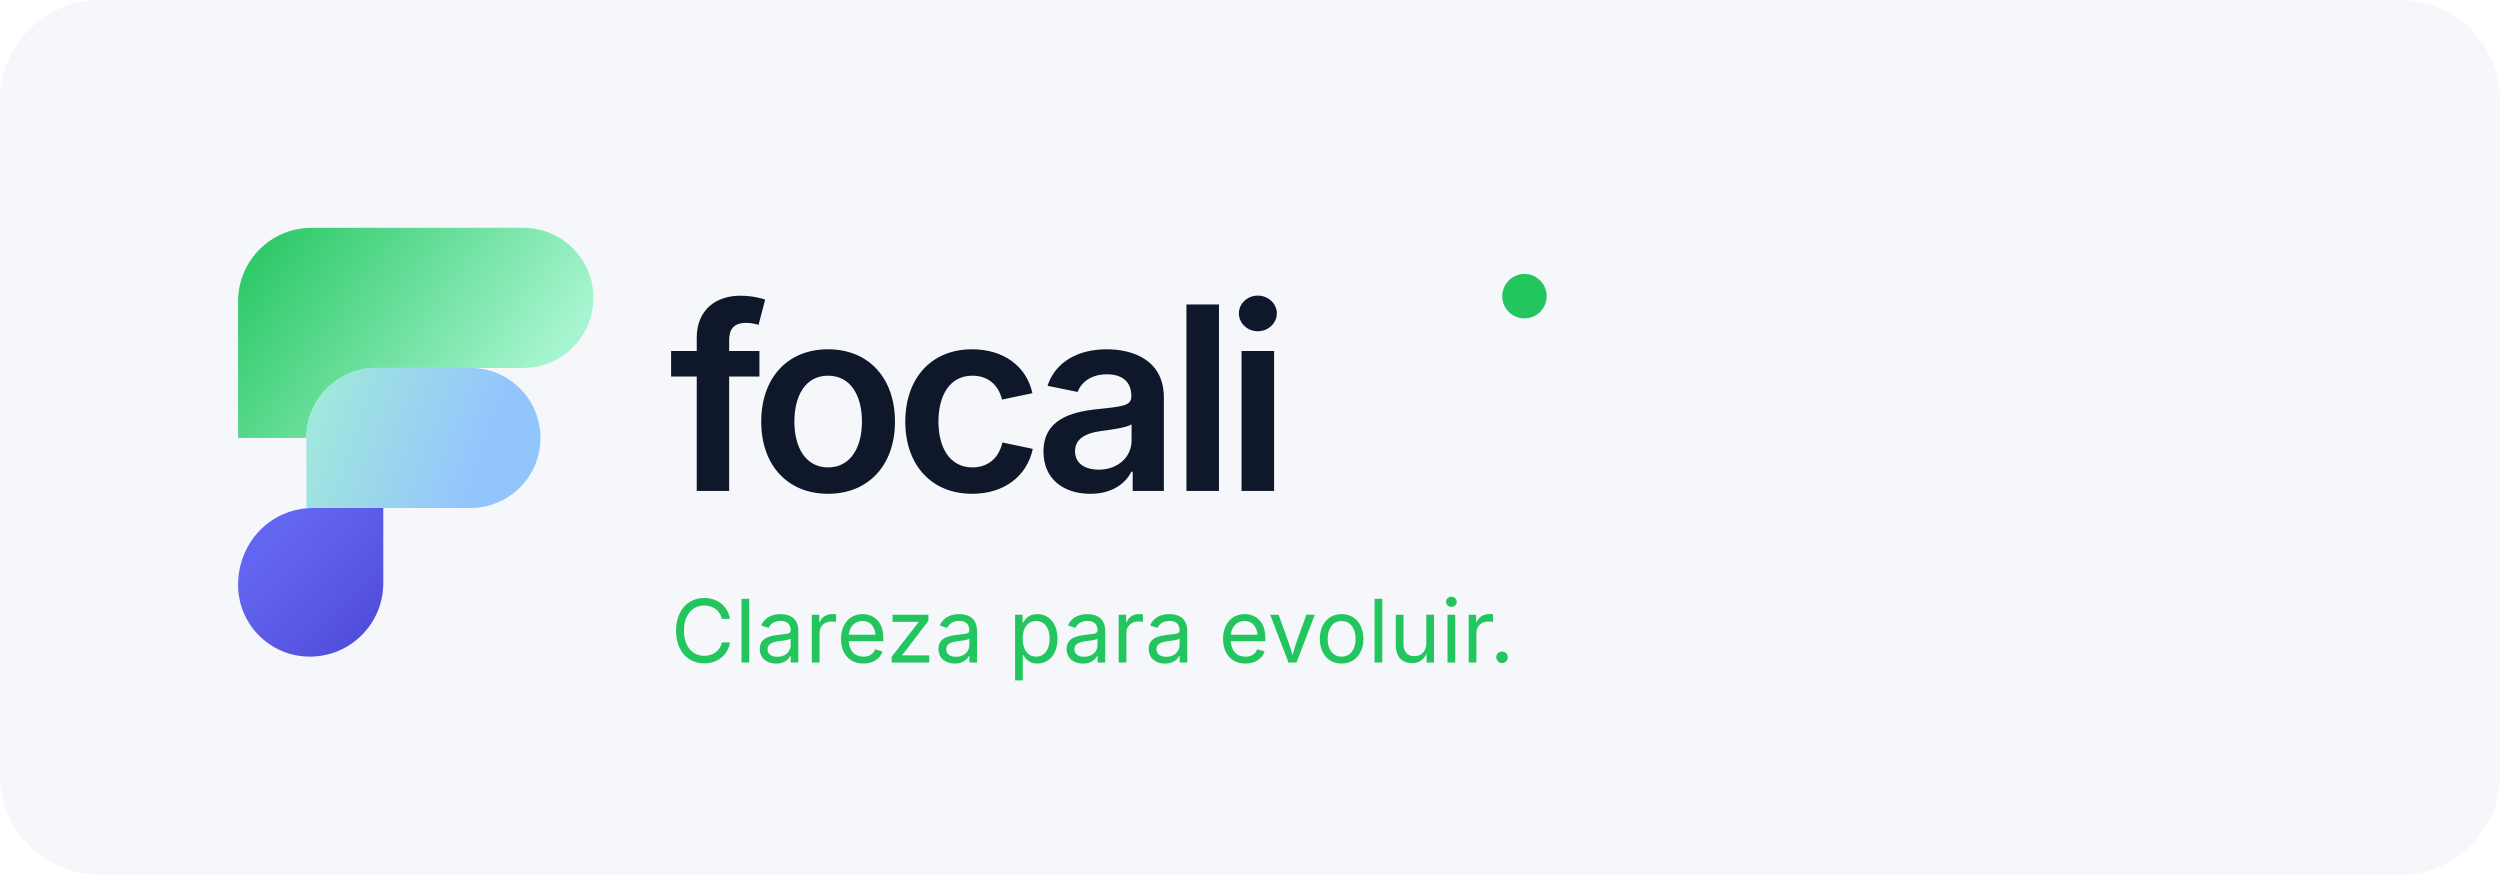
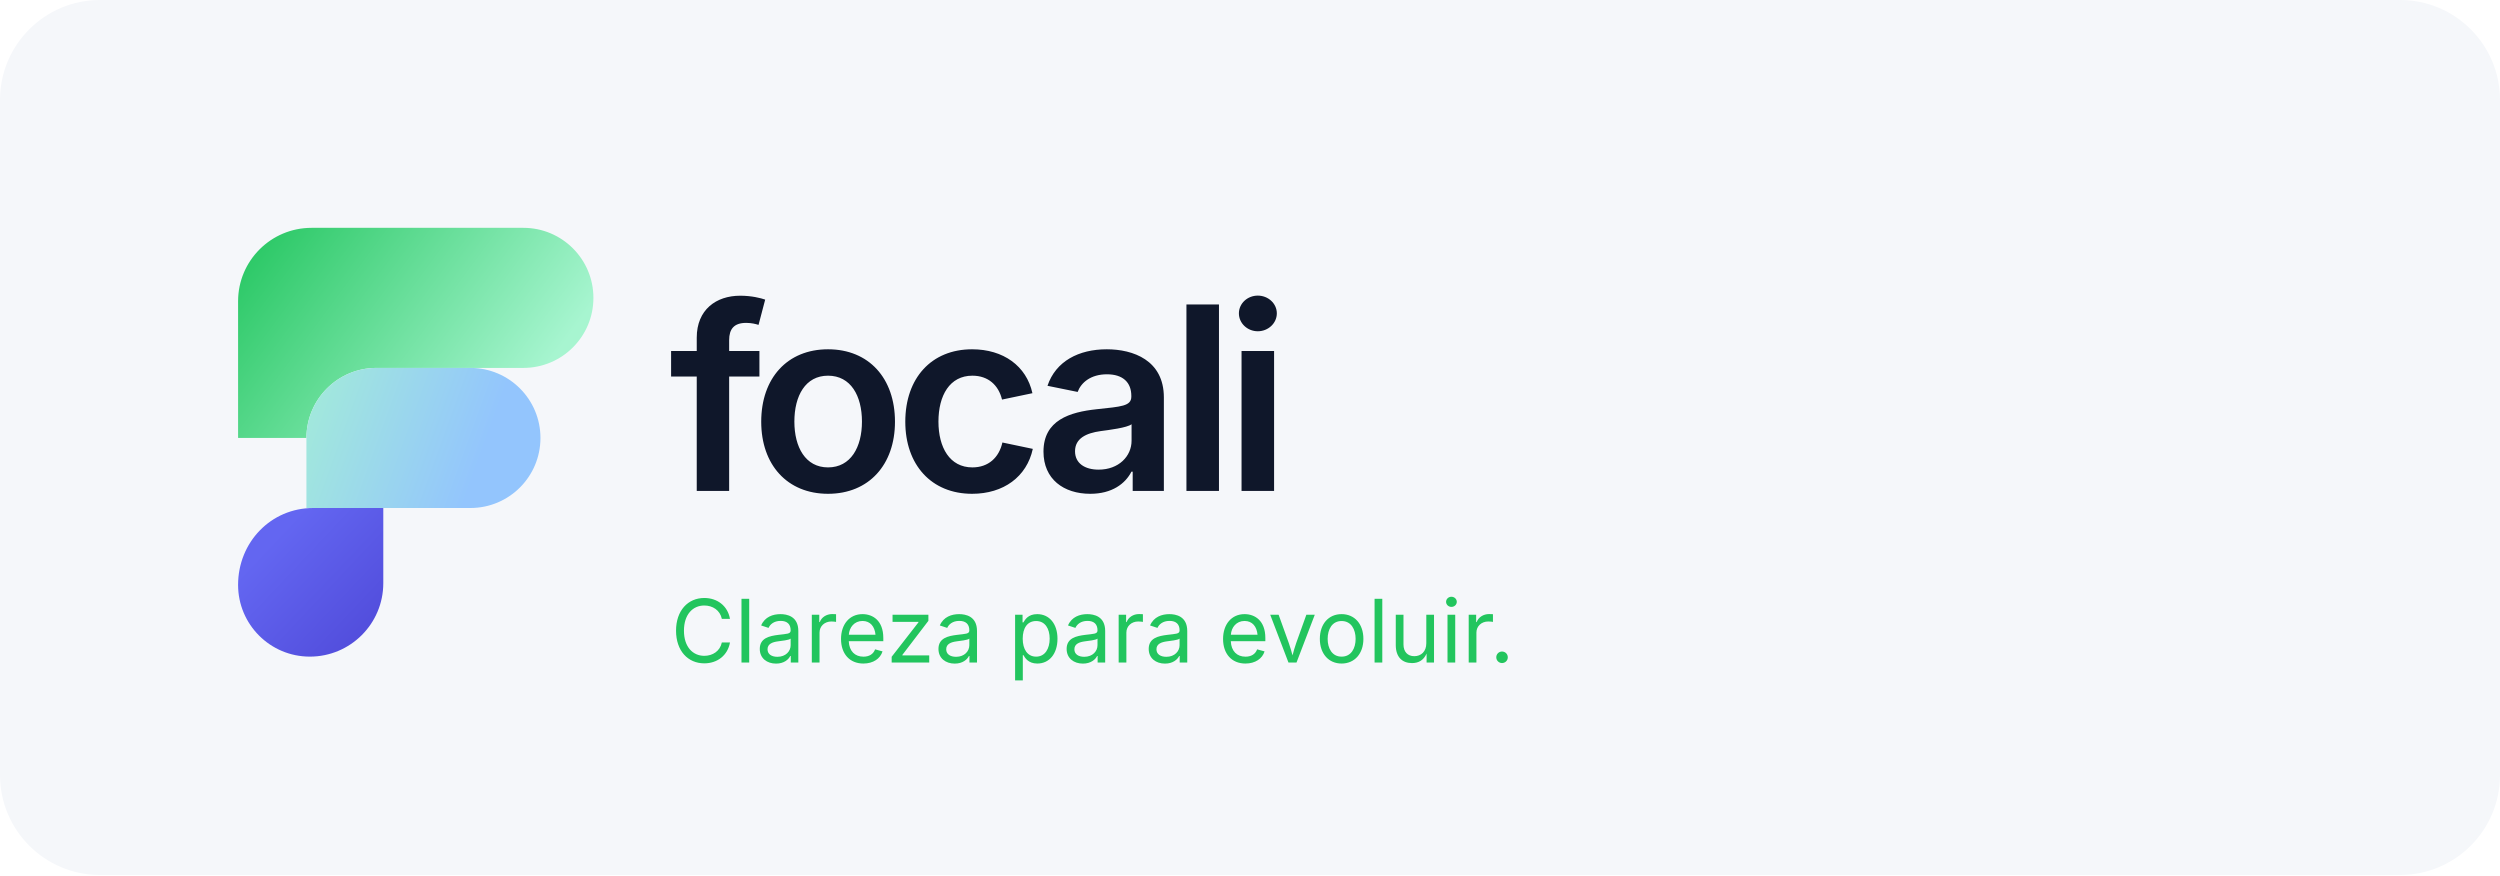
<svg xmlns="http://www.w3.org/2000/svg" width="1200" height="420" viewBox="0 0 1200 420" fill="none">
  <rect width="1200" height="420" rx="48" fill="#F5F7FA" />
  <g transform="translate(70 70) scale(.82)">
    <defs>
      <linearGradient id="g1" x1="54" y1="48" x2="210" y2="163" gradientUnits="userSpaceOnUse">
        <stop offset="0" stop-color="#22C55E" />
        <stop offset="1" stop-color="#A7F5D0" />
      </linearGradient>
      <linearGradient id="g2" x1="54" y1="160" x2="187" y2="208" gradientUnits="userSpaceOnUse">
        <stop offset="0" stop-color="#A7F5D0" />
        <stop offset="1" stop-color="#93C5FD" />
      </linearGradient>
      <linearGradient id="g3" x1="98" y1="206" x2="204" y2="306" gradientUnits="userSpaceOnUse">
        <stop offset="0" stop-color="#6366F1" />
        <stop offset="1" stop-color="#4338CA" />
      </linearGradient>
    </defs>
    <path d="M54 91C54 67.252 73.252 48 97 48H221C243.644 48 262 66.356 262 89C262 111.644 243.644 130 221 130H135C112.356 130 94 148.356 94 171H54V91Z" fill="url(#g1)" />
    <path d="M94 171C94 148.356 112.356 130 135 130H190C212.644 130 231 148.356 231 171C231 193.644 212.644 212 190 212H94V171Z" fill="url(#g2)" />
    <path d="M98 212H139V256C139 279.748 119.748 299 96 299C72.804 299 54 280.196 54 257C54 232.147 73.147 212 98 212Z" fill="url(#g3)" />
    <text x="306" y="202" font-family="Poppins, Inter, Arial, sans-serif" font-size="150" font-weight="600" letter-spacing="-7" fill="#0F172A">focali</text>
-     <circle cx="807" cy="88" r="13" fill="#22C55E" />
  </g>
  <text x="322" y="318" font-family="Poppins, Inter, Arial, sans-serif" font-size="42" font-weight="400" fill="#22C55E">Clareza para evoluir.</text>
</svg>
